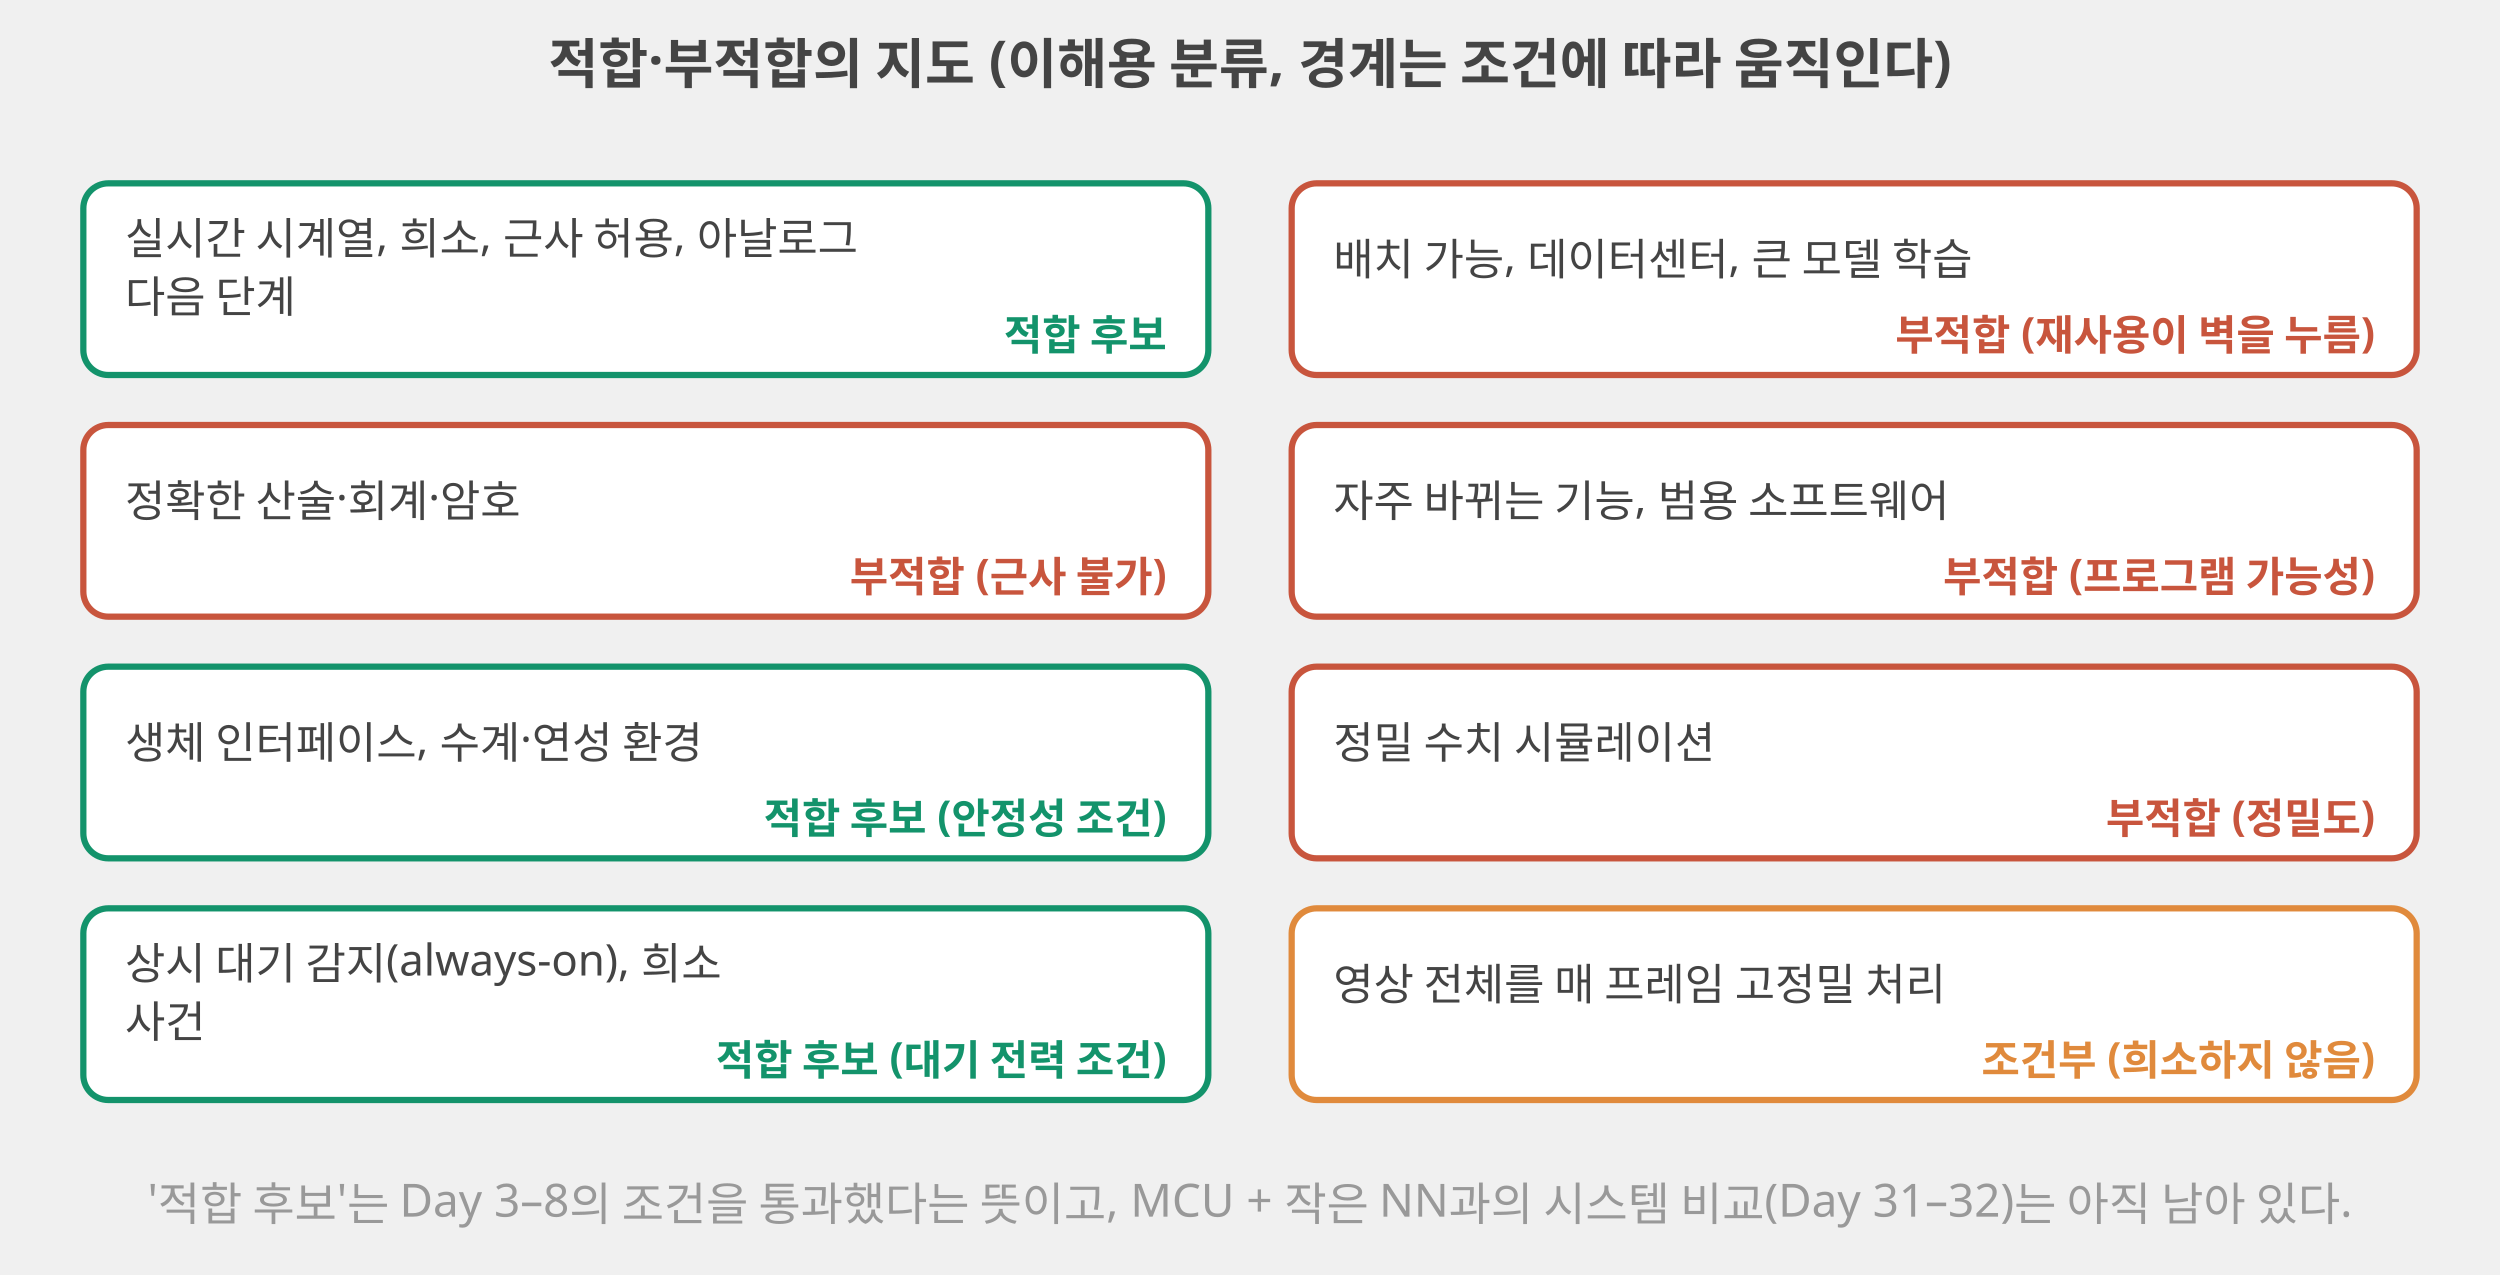
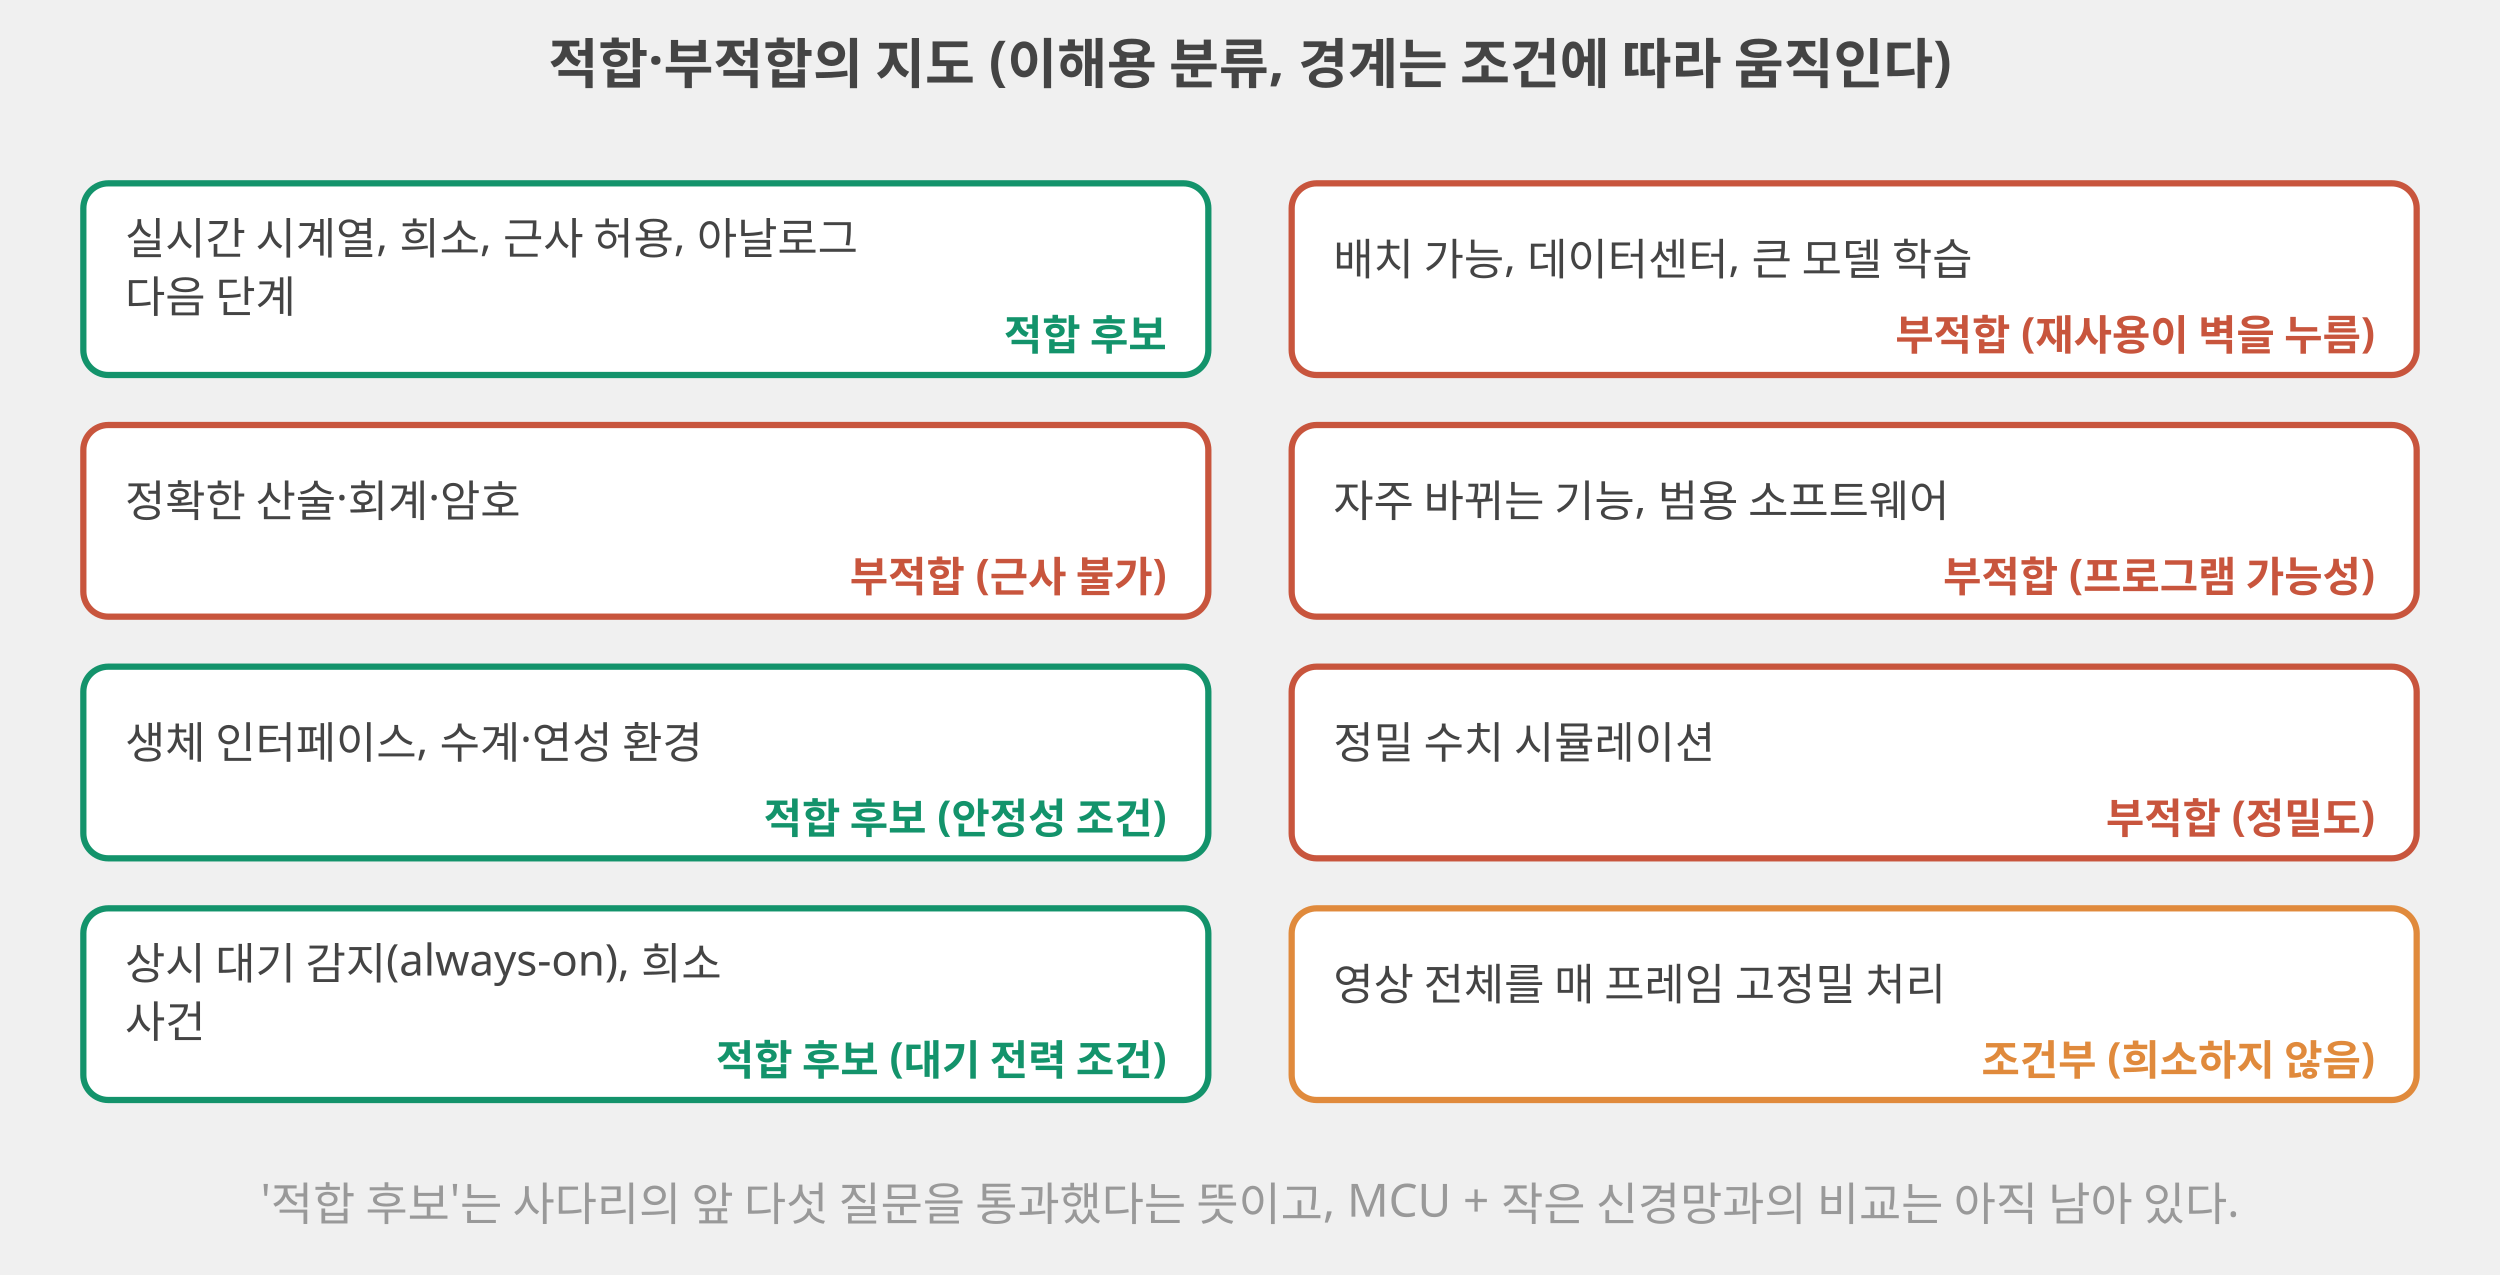
<svg xmlns="http://www.w3.org/2000/svg" viewBox="0 0 600 306" width="100%" font-family="Noto Sans KR, Malgun Gothic, sans-serif" font-size="13" fill="#444">
  <defs>
    <marker id="arr" viewBox="0 0 10 10" refX="9" refY="5" markerWidth="7" markerHeight="7" orient="auto-start-reverse">
      <path d="M0,0 L10,5 L0,10 z" fill="#444" />
    </marker>
  </defs>
  <text x="300" y="20" font-size="13" fill="#444" text-anchor="middle" font-weight="bold">적합·부적합의 지도 (이해용 분류, 경계는 조건에 따라 움직인다)</text>
  <rect x="20" y="44" width="270" height="46" rx="6" fill="#fff" stroke="#13936b" stroke-width="1.5" />
  <text x="30" y="61" font-size="10.5" fill="#444" text-anchor="start" font-weight="normal">실시간 시계열, 희소, 근사 허용, 아날로그</text>
  <text x="30" y="75" font-size="10.5" fill="#444" text-anchor="start" font-weight="normal">다음 단계</text>
  <text x="280" y="84" font-size="10" fill="#13936b" text-anchor="end" font-weight="bold">적합 후보</text>
  <rect x="310" y="44" width="270" height="46" rx="6" fill="#fff" stroke="#c8553d" stroke-width="1.5" />
  <text x="320" y="66" font-size="10.5" fill="#444" text-anchor="start" font-weight="normal">배치 가능, 데이터센터, 큰 모델 학습</text>
  <text x="570" y="84" font-size="10" fill="#c8553d" text-anchor="end" font-weight="bold">부적합 (재사용이 벽을 누름)</text>
  <rect x="20" y="102" width="270" height="46" rx="6" fill="#fff" stroke="#c8553d" stroke-width="1.5" />
  <text x="30" y="124" font-size="10.5" fill="#444" text-anchor="start" font-weight="normal">정확한 산술·회계·암호</text>
  <text x="280" y="142" font-size="10" fill="#c8553d" text-anchor="end" font-weight="bold">부적합 (근사 불가)</text>
  <rect x="310" y="102" width="270" height="46" rx="6" fill="#fff" stroke="#c8553d" stroke-width="1.5" />
  <text x="320" y="124" font-size="10.5" fill="#444" text-anchor="start" font-weight="normal">자주 바뀌는 기능, 범용 소프트웨어</text>
  <text x="570" y="142" font-size="10" fill="#c8553d" text-anchor="end" font-weight="bold">부적합 (프로그램 가능성)</text>
  <rect x="20" y="160" width="270" height="46" rx="6" fill="#fff" stroke="#13936b" stroke-width="1.5" />
  <text x="30" y="182" font-size="10.5" fill="#444" text-anchor="start" font-weight="normal">생체 인터페이스, 수계·연성 환경</text>
  <text x="280" y="200" font-size="10" fill="#13936b" text-anchor="end" font-weight="bold">적합 후보 (안정성 조건)</text>
  <rect x="310" y="160" width="270" height="46" rx="6" fill="#fff" stroke="#c8553d" stroke-width="1.5" />
  <text x="320" y="182" font-size="10.5" fill="#444" text-anchor="start" font-weight="normal">정밀 수치 시뮬레이션</text>
  <text x="570" y="200" font-size="10" fill="#c8553d" text-anchor="end" font-weight="bold">부적합 (정밀도)</text>
  <rect x="20" y="218" width="270" height="46" rx="6" fill="#fff" stroke="#13936b" stroke-width="1.5" />
  <text x="30" y="235" font-size="10.5" fill="#444" text-anchor="start" font-weight="normal">상시 대기 감지(always-on), 희소</text>
  <text x="30" y="249" font-size="10.5" fill="#444" text-anchor="start" font-weight="normal">사건</text>
  <text x="280" y="258" font-size="10" fill="#13936b" text-anchor="end" font-weight="bold">적합 후보 (대기 전력 조건)</text>
  <rect x="310" y="218" width="270" height="46" rx="6" fill="#fff" stroke="#e08a3c" stroke-width="1.5" />
  <text x="320" y="240" font-size="10.5" fill="#444" text-anchor="start" font-weight="normal">영상 전체를 매 프레임 고정밀 처리</text>
  <text x="570" y="258" font-size="10" fill="#e08a3c" text-anchor="end" font-weight="bold">조건부 (희소하지 않음)</text>
-   <text x="300" y="292" font-size="11" fill="#999" text-anchor="middle" font-weight="normal">'적합 후보'는 Day 3–8의 조건을 통과했다는 뜻이고, MCU + 작은 NN과의 시스템 비교(Day 31–32)는 아직 남아 있다.</text>
+   <text x="300" y="292" font-size="11" fill="#999" text-anchor="middle" font-weight="normal">'적합 후보'는 사다리의 앞 다섯 질문을 통과했다는 뜻이고, MCU + 작은 신경망과의 비교는 아직 남아 있다.</text>
</svg>
